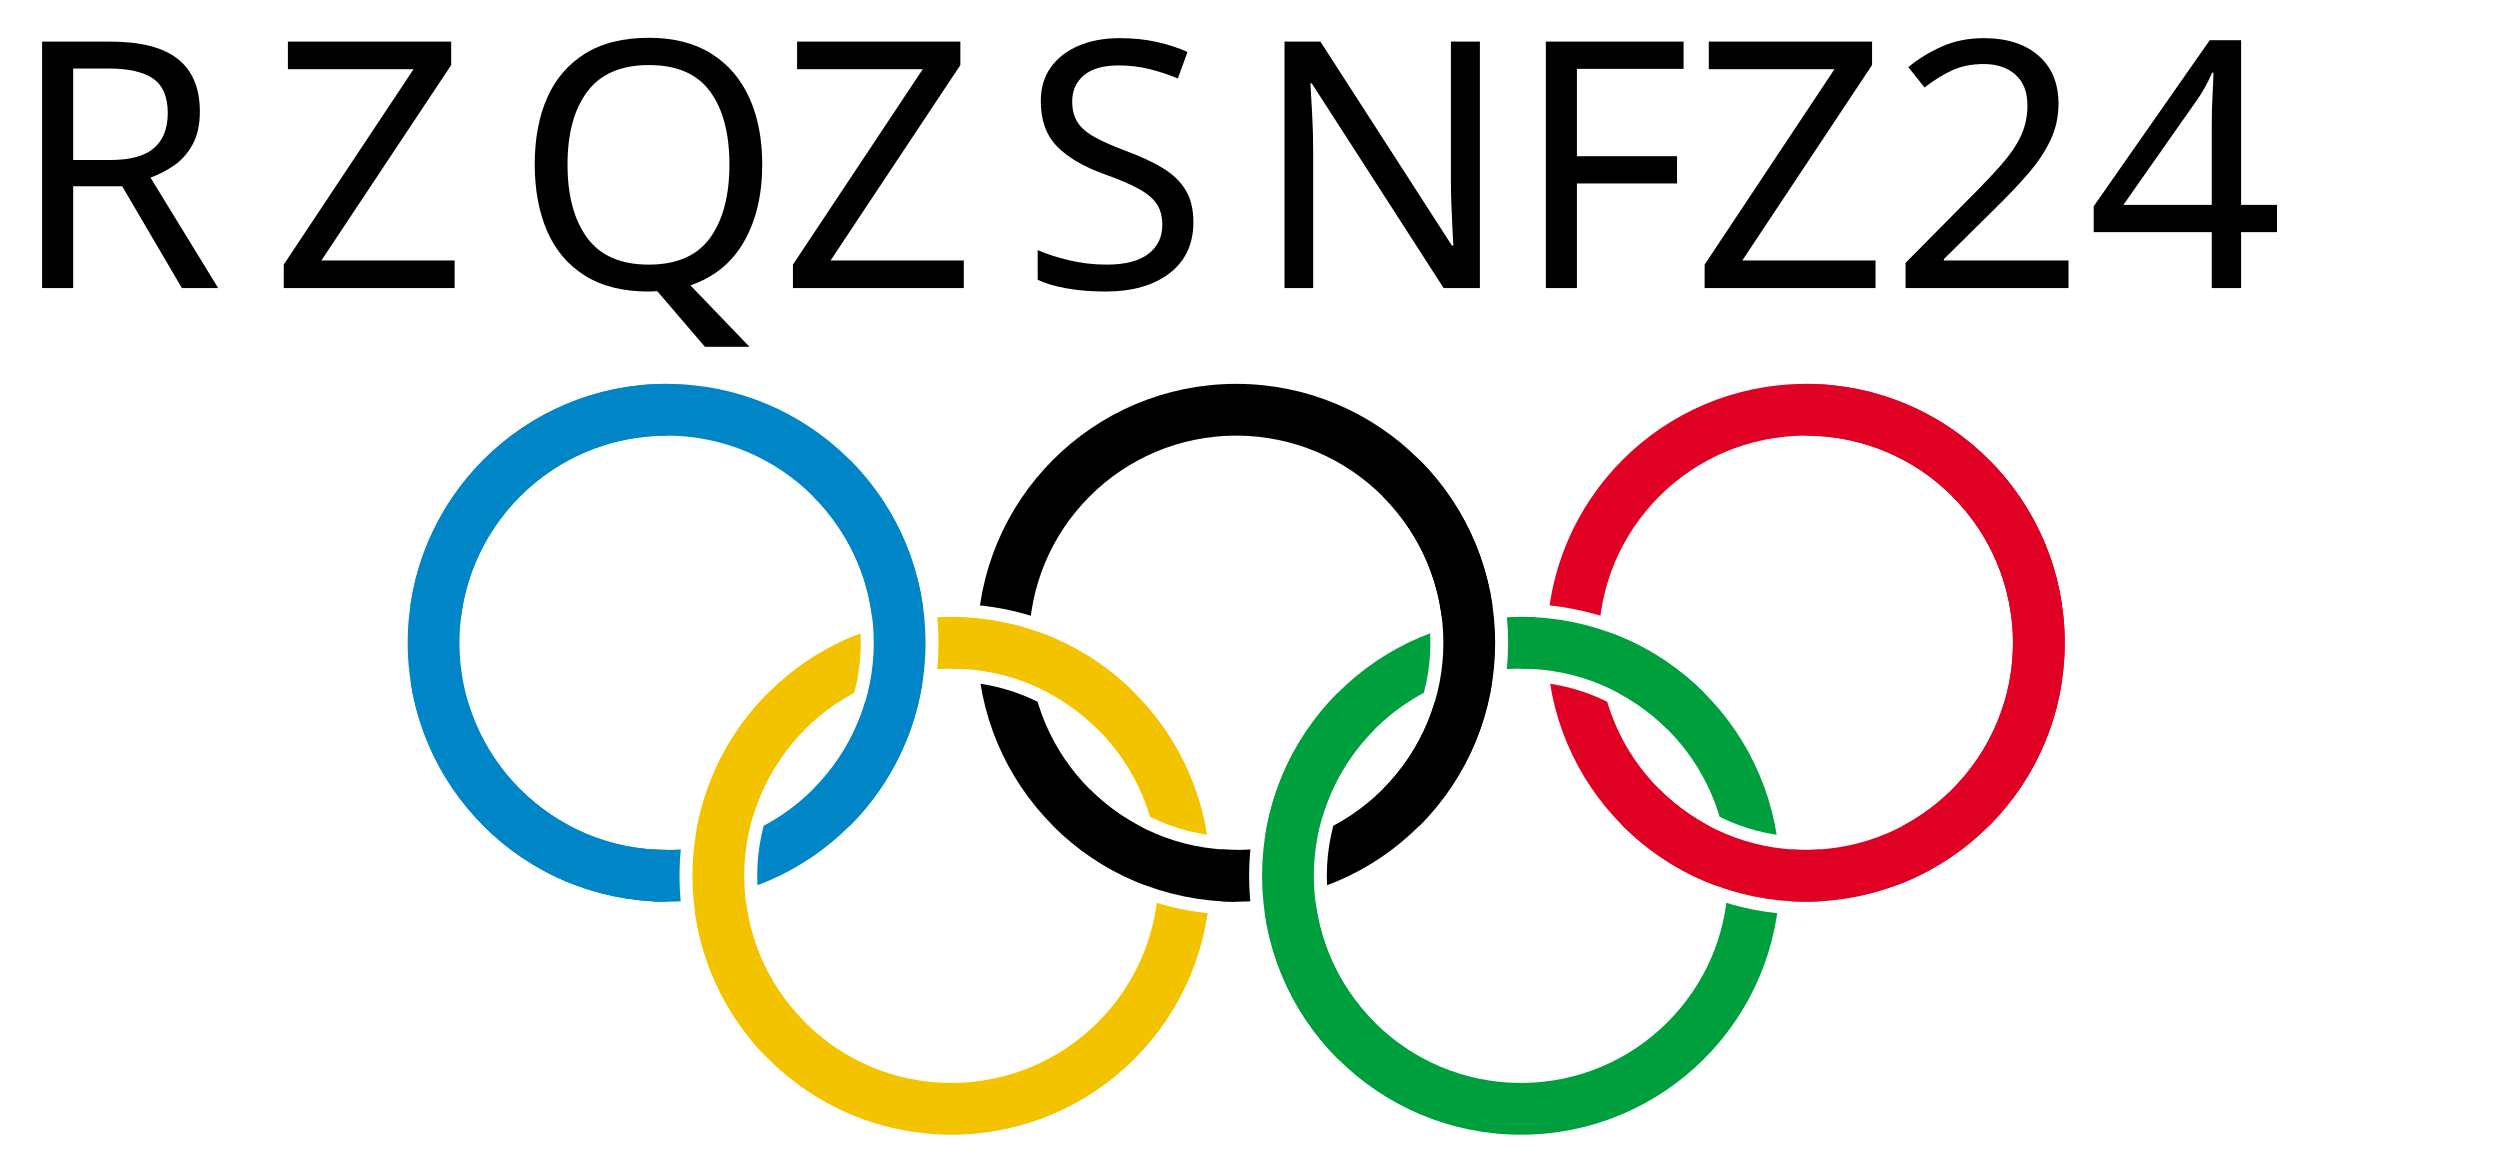
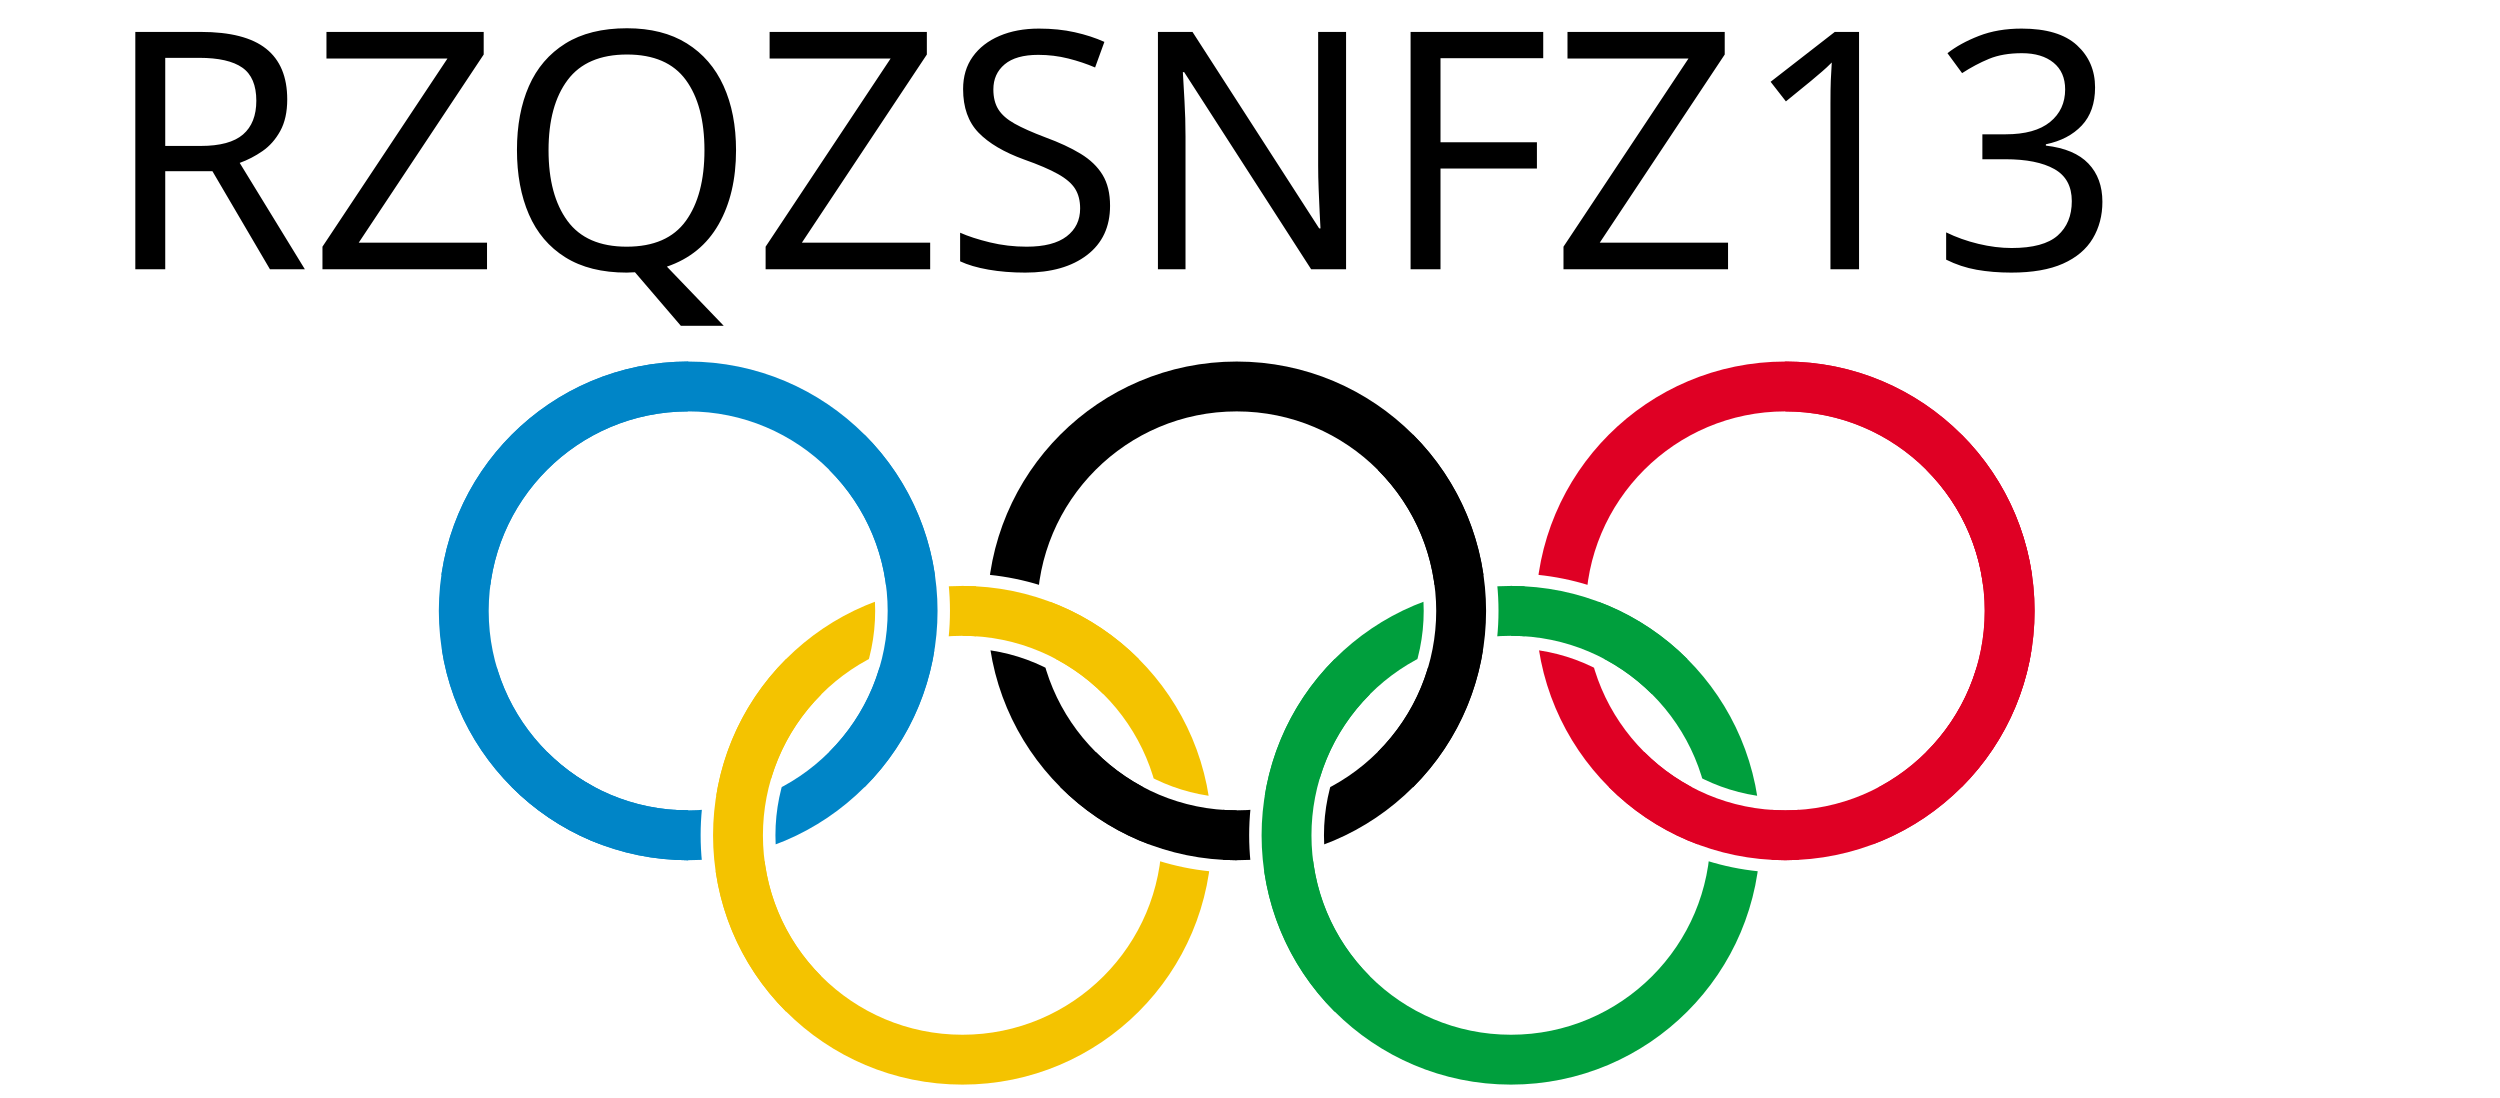
- <svg xmlns="http://www.w3.org/2000/svg" id="Layer_1" data-name="Layer 1" viewBox="0 0 1448.37 672.39">
+ <svg xmlns="http://www.w3.org/2000/svg" id="Layer_1" data-name="Layer 1" version="1.1" viewBox="0 0 1504 660.5">
  <defs>
    <style>
      .cls-1 {
        stroke: #000;
      }

      .cls-1, .cls-2, .cls-3, .cls-4, .cls-5, .cls-6 {
        fill: none;
      }

      .cls-1, .cls-3, .cls-4, .cls-5, .cls-6 {
        stroke-miterlimit: 60;
        stroke-width: 30px;
      }

      .cls-7 {
        clip-path: url(#clippath);
      }

-       .cls-8 {
-         letter-spacing: -.02em;
-       }
- 
      .cls-2 {
        stroke-width: 0px;
      }

+       .cls-8 {
+         clip-path: url(#clippath-1);
+       }
+ 
      .cls-9 {
-         letter-spacing: -.03em;
+         clip-path: url(#clippath-4);
      }

      .cls-10 {
-         clip-path: url(#clippath-1);
+         clip-path: url(#clippath-3);
      }

      .cls-11 {
-         clip-path: url(#clippath-4);
+         clip-path: url(#clippath-2);
      }

      .cls-12 {
-         clip-path: url(#clippath-3);
+         clip-path: url(#clippath-7);
      }

      .cls-13 {
-         clip-path: url(#clippath-2);
+         clip-path: url(#clippath-8);
      }

      .cls-14 {
-         clip-path: url(#clippath-7);
+         clip-path: url(#clippath-6);
      }

      .cls-15 {
-         clip-path: url(#clippath-8);
+         clip-path: url(#clippath-5);
      }

      .cls-16 {
-         clip-path: url(#clippath-6);
-       }
- 
-       .cls-17 {
-         clip-path: url(#clippath-5);
-       }
- 
-       .cls-18 {
        clip-path: url(#clippath-9);
      }

      .cls-3 {
        stroke: #df0024;
      }

-       .cls-19 {
+       .cls-17 {
        fill: #000;
        font-family: Shrikhand-Regular, Shrikhand;
        font-size: 200px;
-       }
- 
-       .cls-20 {
-         letter-spacing: .03em;
      }

      .cls-4 {
        stroke: #0085c7;
      }

      .cls-5 {
        stroke: #009f3d;
      }

      .cls-6 {
        stroke: #f4c300;
      }
    </style>
    <clipPath id="clippath">
-       <path class="cls-2" d="M221.19,207.39h330v330H221.19V207.39ZM551.19,349.89c-87,0-157.5,70.5-157.5,157.5s70.5,157.5,157.5,157.5v-45c-62.1,0-112.5-50.4-112.5-112.5s50.4-112.5,112.5-112.5M221.19,394.89c62.1,0,112.5,50.4,112.5,112.5s-50.4,112.5-112.5,112.5v45c87,0,157.5-70.5,157.5-157.5s-70.5-157.5-157.5-157.5v45Z" />
+       <path class="cls-2" d="M249,202.5h330v330H249V202.5ZM579,345c-87,0-157.5,70.5-157.5,157.5s70.5,157.5,157.5,157.5v-45c-62.1,0-112.5-50.4-112.5-112.5s50.4-112.5,112.5-112.5M249,390c62.1,0,112.5,50.4,112.5,112.5s-50.4,112.5-112.5,112.5v45c87,0,157.5-70.5,157.5-157.5s-70.5-157.5-157.5-157.5v45Z" />
    </clipPath>
    <clipPath id="clippath-1">
-       <polygon class="cls-2" points="386.19 372.39 206.19 552.39 386.19 552.39 386.19 372.39" />
+       <polygon class="cls-2" points="414 367.5 234 547.5 414 547.5 414 367.5" />
    </clipPath>
    <clipPath id="clippath-2">
-       <path class="cls-2" d="M551.19,207.39h330v330h-330V207.39ZM881.19,349.89c-87,0-157.5,70.5-157.5,157.5s70.5,157.5,157.5,157.5v-45c-62.1,0-112.5-50.4-112.5-112.5s50.4-112.5,112.5-112.5M551.19,394.89c62.1,0,112.5,50.4,112.5,112.5s-50.4,112.5-112.5,112.5v45c87,0,157.5-70.5,157.5-157.5s-70.5-157.5-157.5-157.5v45Z" />
+       <path class="cls-2" d="M579,202.5h330v330h-330V202.5ZM909,345c-87,0-157.5,70.5-157.5,157.5s70.5,157.5,157.5,157.5v-45c-62.1,0-112.5-50.4-112.5-112.5s50.4-112.5,112.5-112.5M579,390c62.1,0,112.5,50.4,112.5,112.5s-50.4,112.5-112.5,112.5v45c87,0,157.5-70.5,157.5-157.5s-70.5-157.5-157.5-157.5v45Z" />
    </clipPath>
    <clipPath id="clippath-3">
-       <polygon class="cls-2" points="716.19 372.39 536.19 552.39 716.19 552.39 716.19 372.39" />
+       <polygon class="cls-2" points="744 367.5 564 547.5 744 547.5 744 367.5" />
    </clipPath>
    <clipPath id="clippath-4">
-       <path class="cls-2" d="M881.19,207.39h330v330h-330V207.39ZM1211.19,349.89c-87,0-157.5,70.5-157.5,157.5s70.5,157.5,157.5,157.5v-45c-62.1,0-112.5-50.4-112.5-112.5s50.4-112.5,112.5-112.5M881.19,394.89c62.1,0,112.5,50.4,112.5,112.5s-50.4,112.5-112.5,112.5v45c87,0,157.5-70.5,157.5-157.5s-70.5-157.5-157.5-157.5v45Z" />
+       <path class="cls-2" d="M909,202.5h330v330h-330V202.5ZM1239,345c-87,0-157.5,70.5-157.5,157.5s70.5,157.5,157.5,157.5v-45c-62.1,0-112.5-50.4-112.5-112.5s50.4-112.5,112.5-112.5M909,390c62.1,0,112.5,50.4,112.5,112.5s-50.4,112.5-112.5,112.5v45c87,0,157.5-70.5,157.5-157.5s-70.5-157.5-157.5-157.5v45Z" />
    </clipPath>
    <clipPath id="clippath-5">
-       <polygon class="cls-2" points="1046.19 372.39 866.19 552.39 1046.19 552.39 1046.19 372.39" />
+       <polygon class="cls-2" points="1074 367.5 894 547.5 1074 547.5 1074 367.5" />
    </clipPath>
    <clipPath id="clippath-6">
-       <path class="cls-2" d="M716.19,672.39h-330v-330h330v330ZM386.19,529.89c87,0,157.5-70.5,157.5-157.5s-70.5-157.5-157.5-157.5v45c62.1,0,112.5,50.4,112.5,112.5s-50.4,112.5-112.5,112.5M716.19,484.89c-62.1,0-112.5-50.4-112.5-112.5s50.4-112.5,112.5-112.5v-45c-87,0-157.5,70.5-157.5,157.5s70.5,157.5,157.5,157.5v-45Z" />
+       <path class="cls-2" d="M744,667.5h-330v-330h330v330ZM414,525c87,0,157.5-70.5,157.5-157.5s-70.5-157.5-157.5-157.5v45c62.1,0,112.5,50.4,112.5,112.5s-50.4,112.5-112.5,112.5M744,480c-62.1,0-112.5-50.4-112.5-112.5s50.4-112.5,112.5-112.5v-45c-87,0-157.5,70.5-157.5,157.5s70.5,157.5,157.5,157.5v-45Z" />
    </clipPath>
    <clipPath id="clippath-7">
-       <polygon class="cls-2" points="551.19 507.39 731.19 327.39 551.19 327.39 551.19 507.39" />
+       <polygon class="cls-2" points="579 502.5 759 322.5 579 322.5 579 502.5" />
    </clipPath>
    <clipPath id="clippath-8">
-       <path class="cls-2" d="M1046.19,672.39h-330v-330h330v330ZM716.19,529.89c87,0,157.5-70.5,157.5-157.5s-70.5-157.5-157.5-157.5v45c62.1,0,112.5,50.4,112.5,112.5s-50.4,112.5-112.5,112.5M1046.19,484.89c-62.1,0-112.5-50.4-112.5-112.5s50.4-112.5,112.5-112.5v-45c-87,0-157.5,70.5-157.5,157.5s70.5,157.5,157.5,157.5v-45Z" />
+       <path class="cls-2" d="M1074,667.5h-330v-330h330v330ZM744,525c87,0,157.5-70.5,157.5-157.5s-70.5-157.5-157.5-157.5v45c62.1,0,112.5,50.4,112.5,112.5s-50.4,112.5-112.5,112.5M1074,480c-62.1,0-112.5-50.4-112.5-112.5s50.4-112.5,112.5-112.5v-45c-87,0-157.5,70.5-157.5,157.5s70.5,157.5,157.5,157.5v-45Z" />
    </clipPath>
    <clipPath id="clippath-9">
-       <polygon class="cls-2" points="881.19 507.39 1061.19 327.39 881.19 327.39 881.19 507.39" />
+       <polygon class="cls-2" points="909 502.5 1089 322.5 909 322.5 909 502.5" />
    </clipPath>
  </defs>
  <g>
    <g>
      <g id="ring">
        <g class="cls-7">
-           <circle class="cls-4" cx="386.19" cy="372.39" r="135" />
+           <circle class="cls-4" cx="414" cy="367.5" r="135" />
        </g>
-         <g class="cls-10">
-           <circle class="cls-4" cx="386.19" cy="372.39" r="135" />
+         <g class="cls-8">
+           <circle class="cls-4" cx="414" cy="367.5" r="135" />
        </g>
-         <path class="cls-4" d="M481.69,276.99c52.7,52.7,52.7,138.2,0,190.9" />
+         <path class="cls-4" d="M509.5,272.1c52.7,52.7,52.7,138.2,0,190.9" />
      </g>
-       <path class="cls-4" d="M386.19,237.39c-74.6,0-135,60.4-135,135s60.4,135,135,135" />
+       <path class="cls-4" d="M414,232.5c-74.6,0-135,60.4-135,135s60.4,135,135,135" />
    </g>
    <g id="ring-2">
-       <g class="cls-13">
-         <circle class="cls-1" cx="716.19" cy="372.39" r="135" />
+       <g class="cls-11">
+         <circle class="cls-1" cx="744" cy="367.5" r="135" />
      </g>
-       <g class="cls-12">
-         <circle class="cls-1" cx="716.19" cy="372.39" r="135" />
+       <g class="cls-10">
+         <circle class="cls-1" cx="744" cy="367.5" r="135" />
      </g>
-       <path class="cls-1" d="M811.69,276.99c52.7,52.7,52.7,138.2,0,190.9" />
+       <path class="cls-1" d="M839.5,272.1c52.7,52.7,52.7,138.2,0,190.9" />
    </g>
    <g>
      <g id="ring-3">
-         <g class="cls-11">
-           <circle class="cls-3" cx="1046.19" cy="372.39" r="135" />
+         <g class="cls-9">
+           <circle class="cls-3" cx="1074" cy="367.5" r="135" />
        </g>
-         <g class="cls-17">
-           <circle class="cls-3" cx="1046.19" cy="372.39" r="135" />
+         <g class="cls-15">
+           <circle class="cls-3" cx="1074" cy="367.5" r="135" />
        </g>
-         <path class="cls-3" d="M1141.69,276.99c52.7,52.7,52.7,138.2,0,190.9" />
+         <path class="cls-3" d="M1169.5,272.1c52.7,52.7,52.7,138.2,0,190.9" />
      </g>
-       <path class="cls-3" d="M1046.19,237.39c74.6,0,135,60.4,135,135s-60.4,135-135,135" />
+       <path class="cls-3" d="M1074,232.5c74.6,0,135,60.4,135,135s-60.4,135-135,135" />
    </g>
    <g id="ring-4">
-       <g class="cls-16">
-         <circle class="cls-6" cx="551.19" cy="507.39" r="135" />
+       <g class="cls-14">
+         <circle class="cls-6" cx="579" cy="502.5" r="135" />
      </g>
-       <g class="cls-14">
-         <circle class="cls-6" cx="551.19" cy="507.39" r="135" />
+       <g class="cls-12">
+         <circle class="cls-6" cx="579" cy="502.5" r="135" />
      </g>
-       <path class="cls-6" d="M455.69,602.89c-52.7-52.7-52.7-138.2,0-190.9" />
+       <path class="cls-6" d="M483.5,598c-52.7-52.7-52.7-138.2,0-190.9" />
    </g>
    <g id="ring-5">
-       <g class="cls-15">
-         <circle class="cls-5" cx="881.19" cy="507.39" r="135" />
+       <g class="cls-13">
+         <circle class="cls-5" cx="909" cy="502.5" r="135" />
      </g>
-       <g class="cls-18">
-         <circle class="cls-5" cx="881.19" cy="507.39" r="135" />
+       <g class="cls-16">
+         <circle class="cls-5" cx="909" cy="502.5" r="135" />
      </g>
-       <path class="cls-5" d="M785.69,602.89c-52.7-52.7-52.7-138.2,0-190.9" />
+       <path class="cls-5" d="M813.5,598c-52.7-52.7-52.7-138.2,0-190.9" />
    </g>
  </g>
-   <text class="cls-19" transform="translate(4.99 166.9)">
-     <tspan x="0" y="0">R</tspan>
-     <tspan class="cls-9" x="151.8" y="0">Z</tspan>
-     <tspan x="292.6" y="0">QZ</tspan>
-     <tspan class="cls-8" x="585.99" y="0">S</tspan>
-     <tspan class="cls-20" x="719.79" y="0">N</tspan>
-     <tspan x="871.19" y="0">FZ24</tspan>
+   <text class="cls-17" transform="translate(62 162)">
+     <tspan x="0" y="0">RZQZSNFZ13</tspan>
  </text>
</svg>
